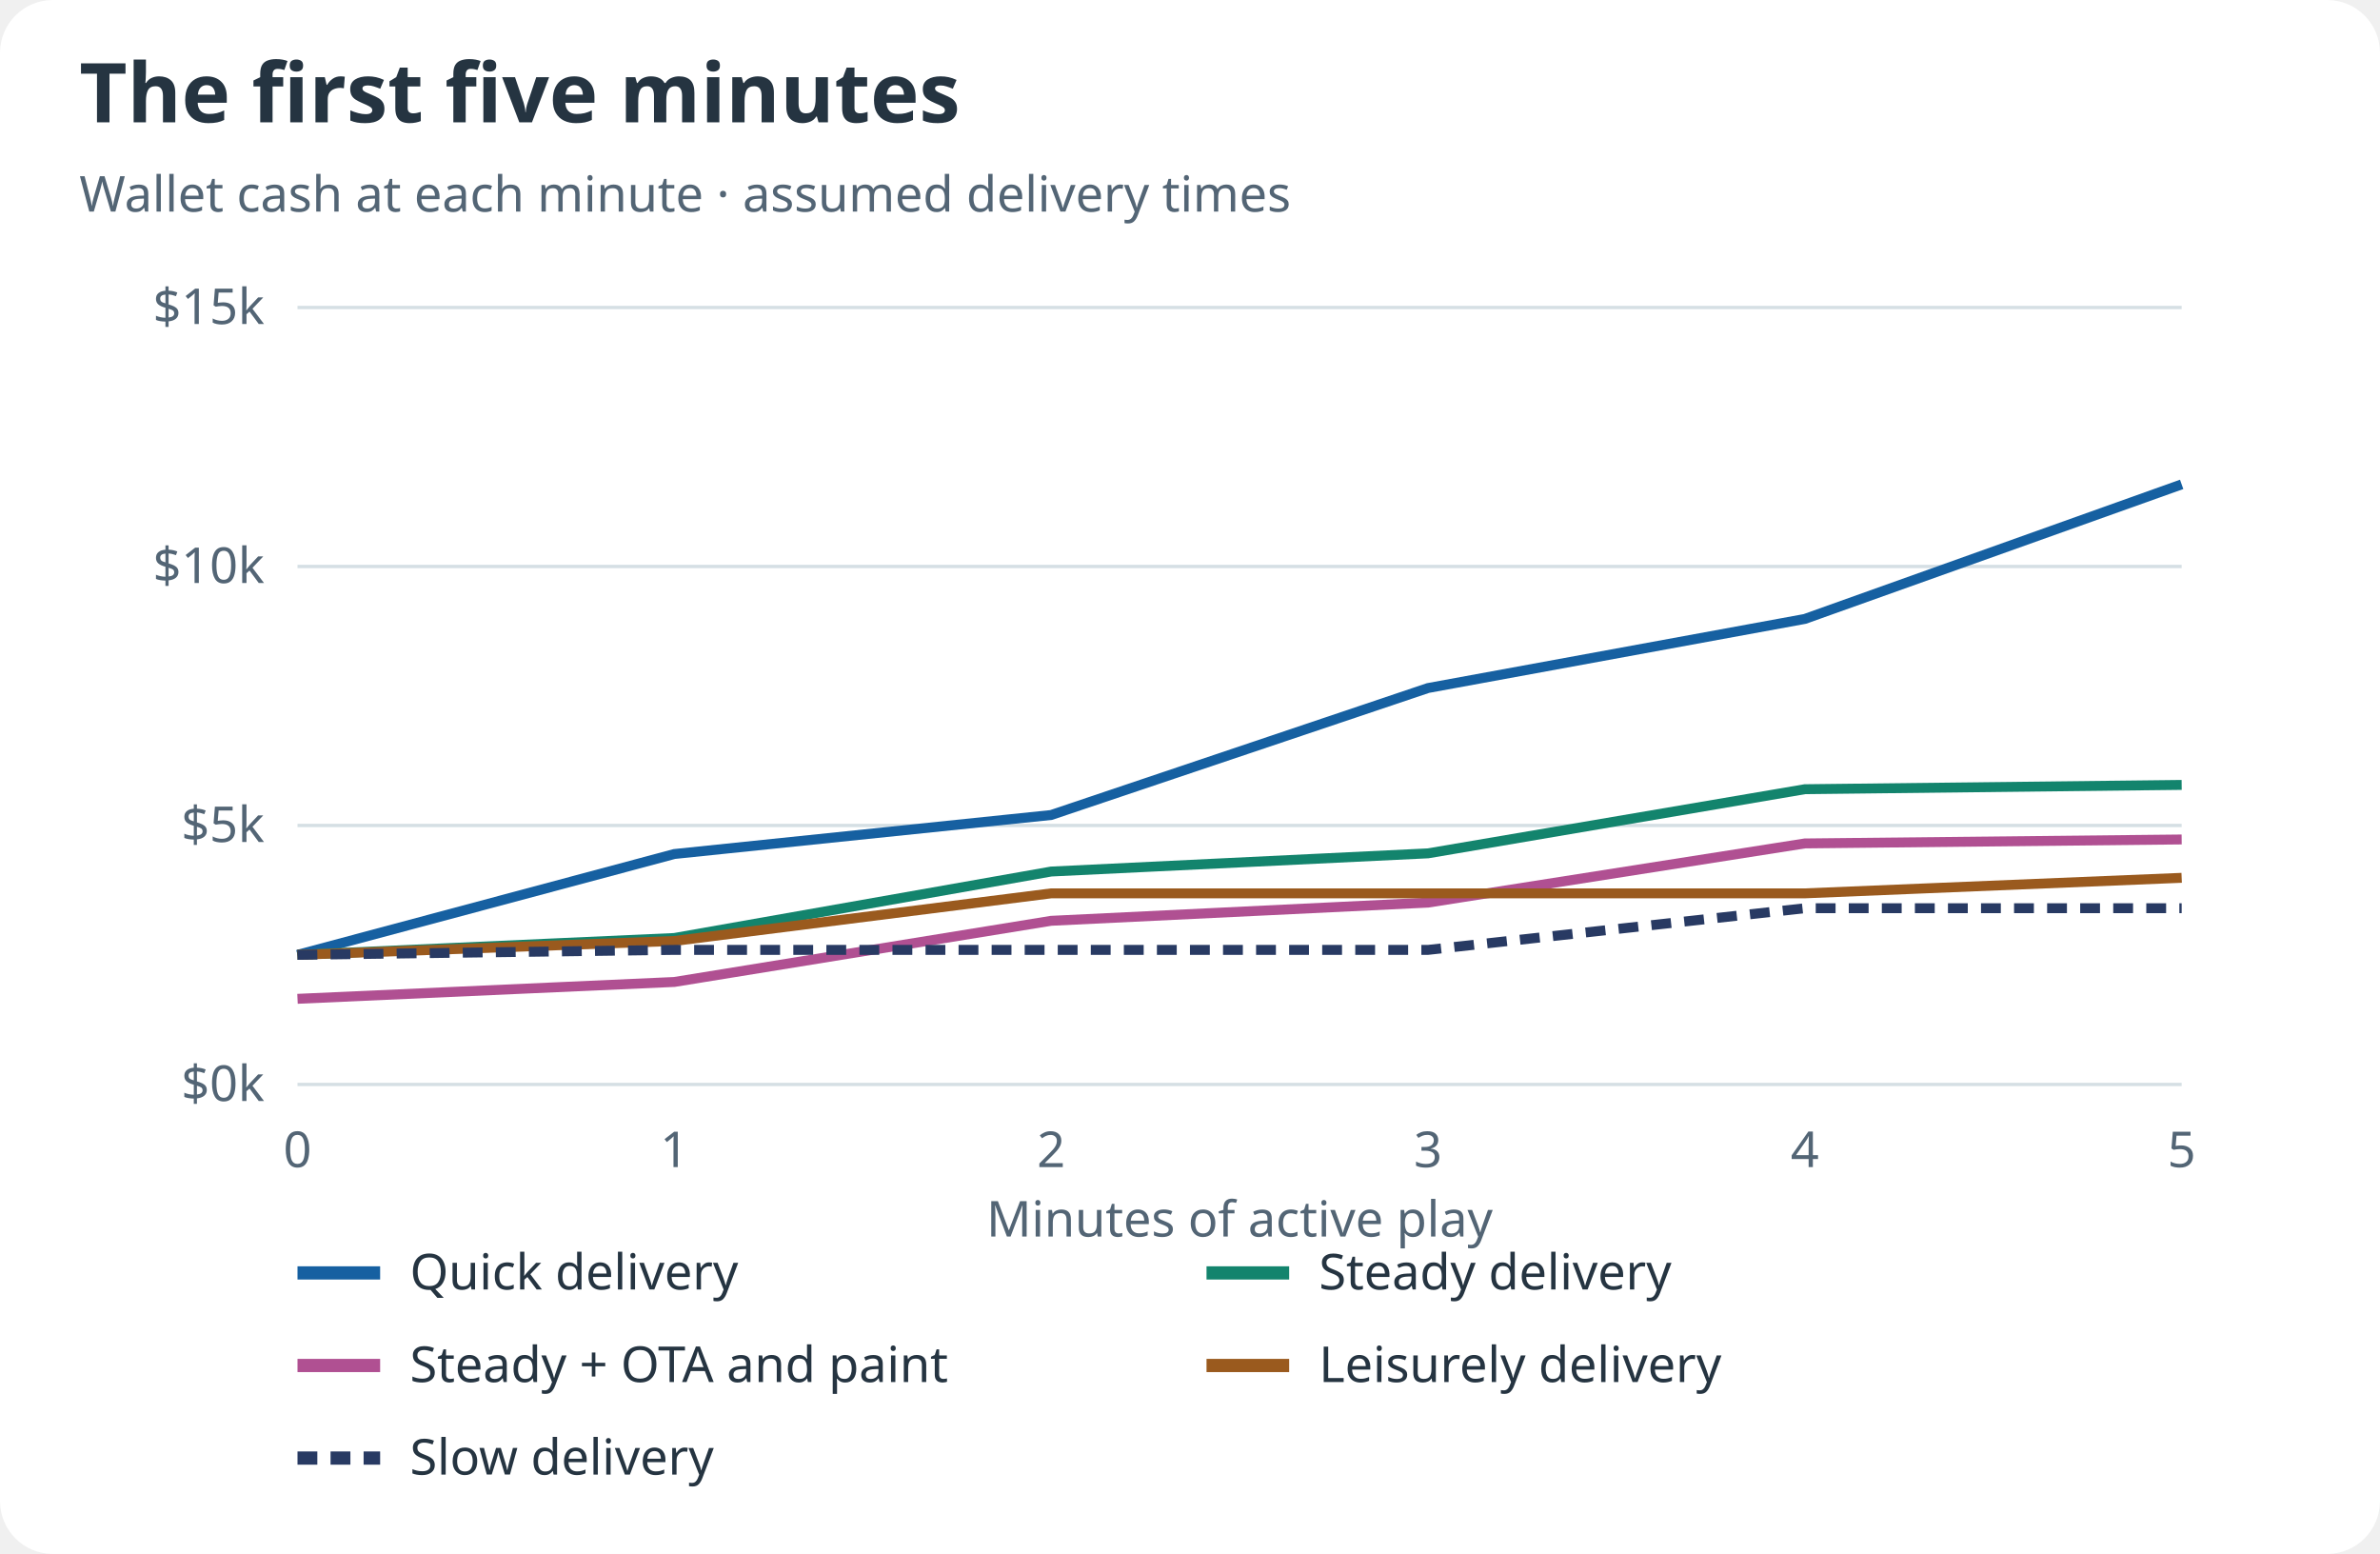
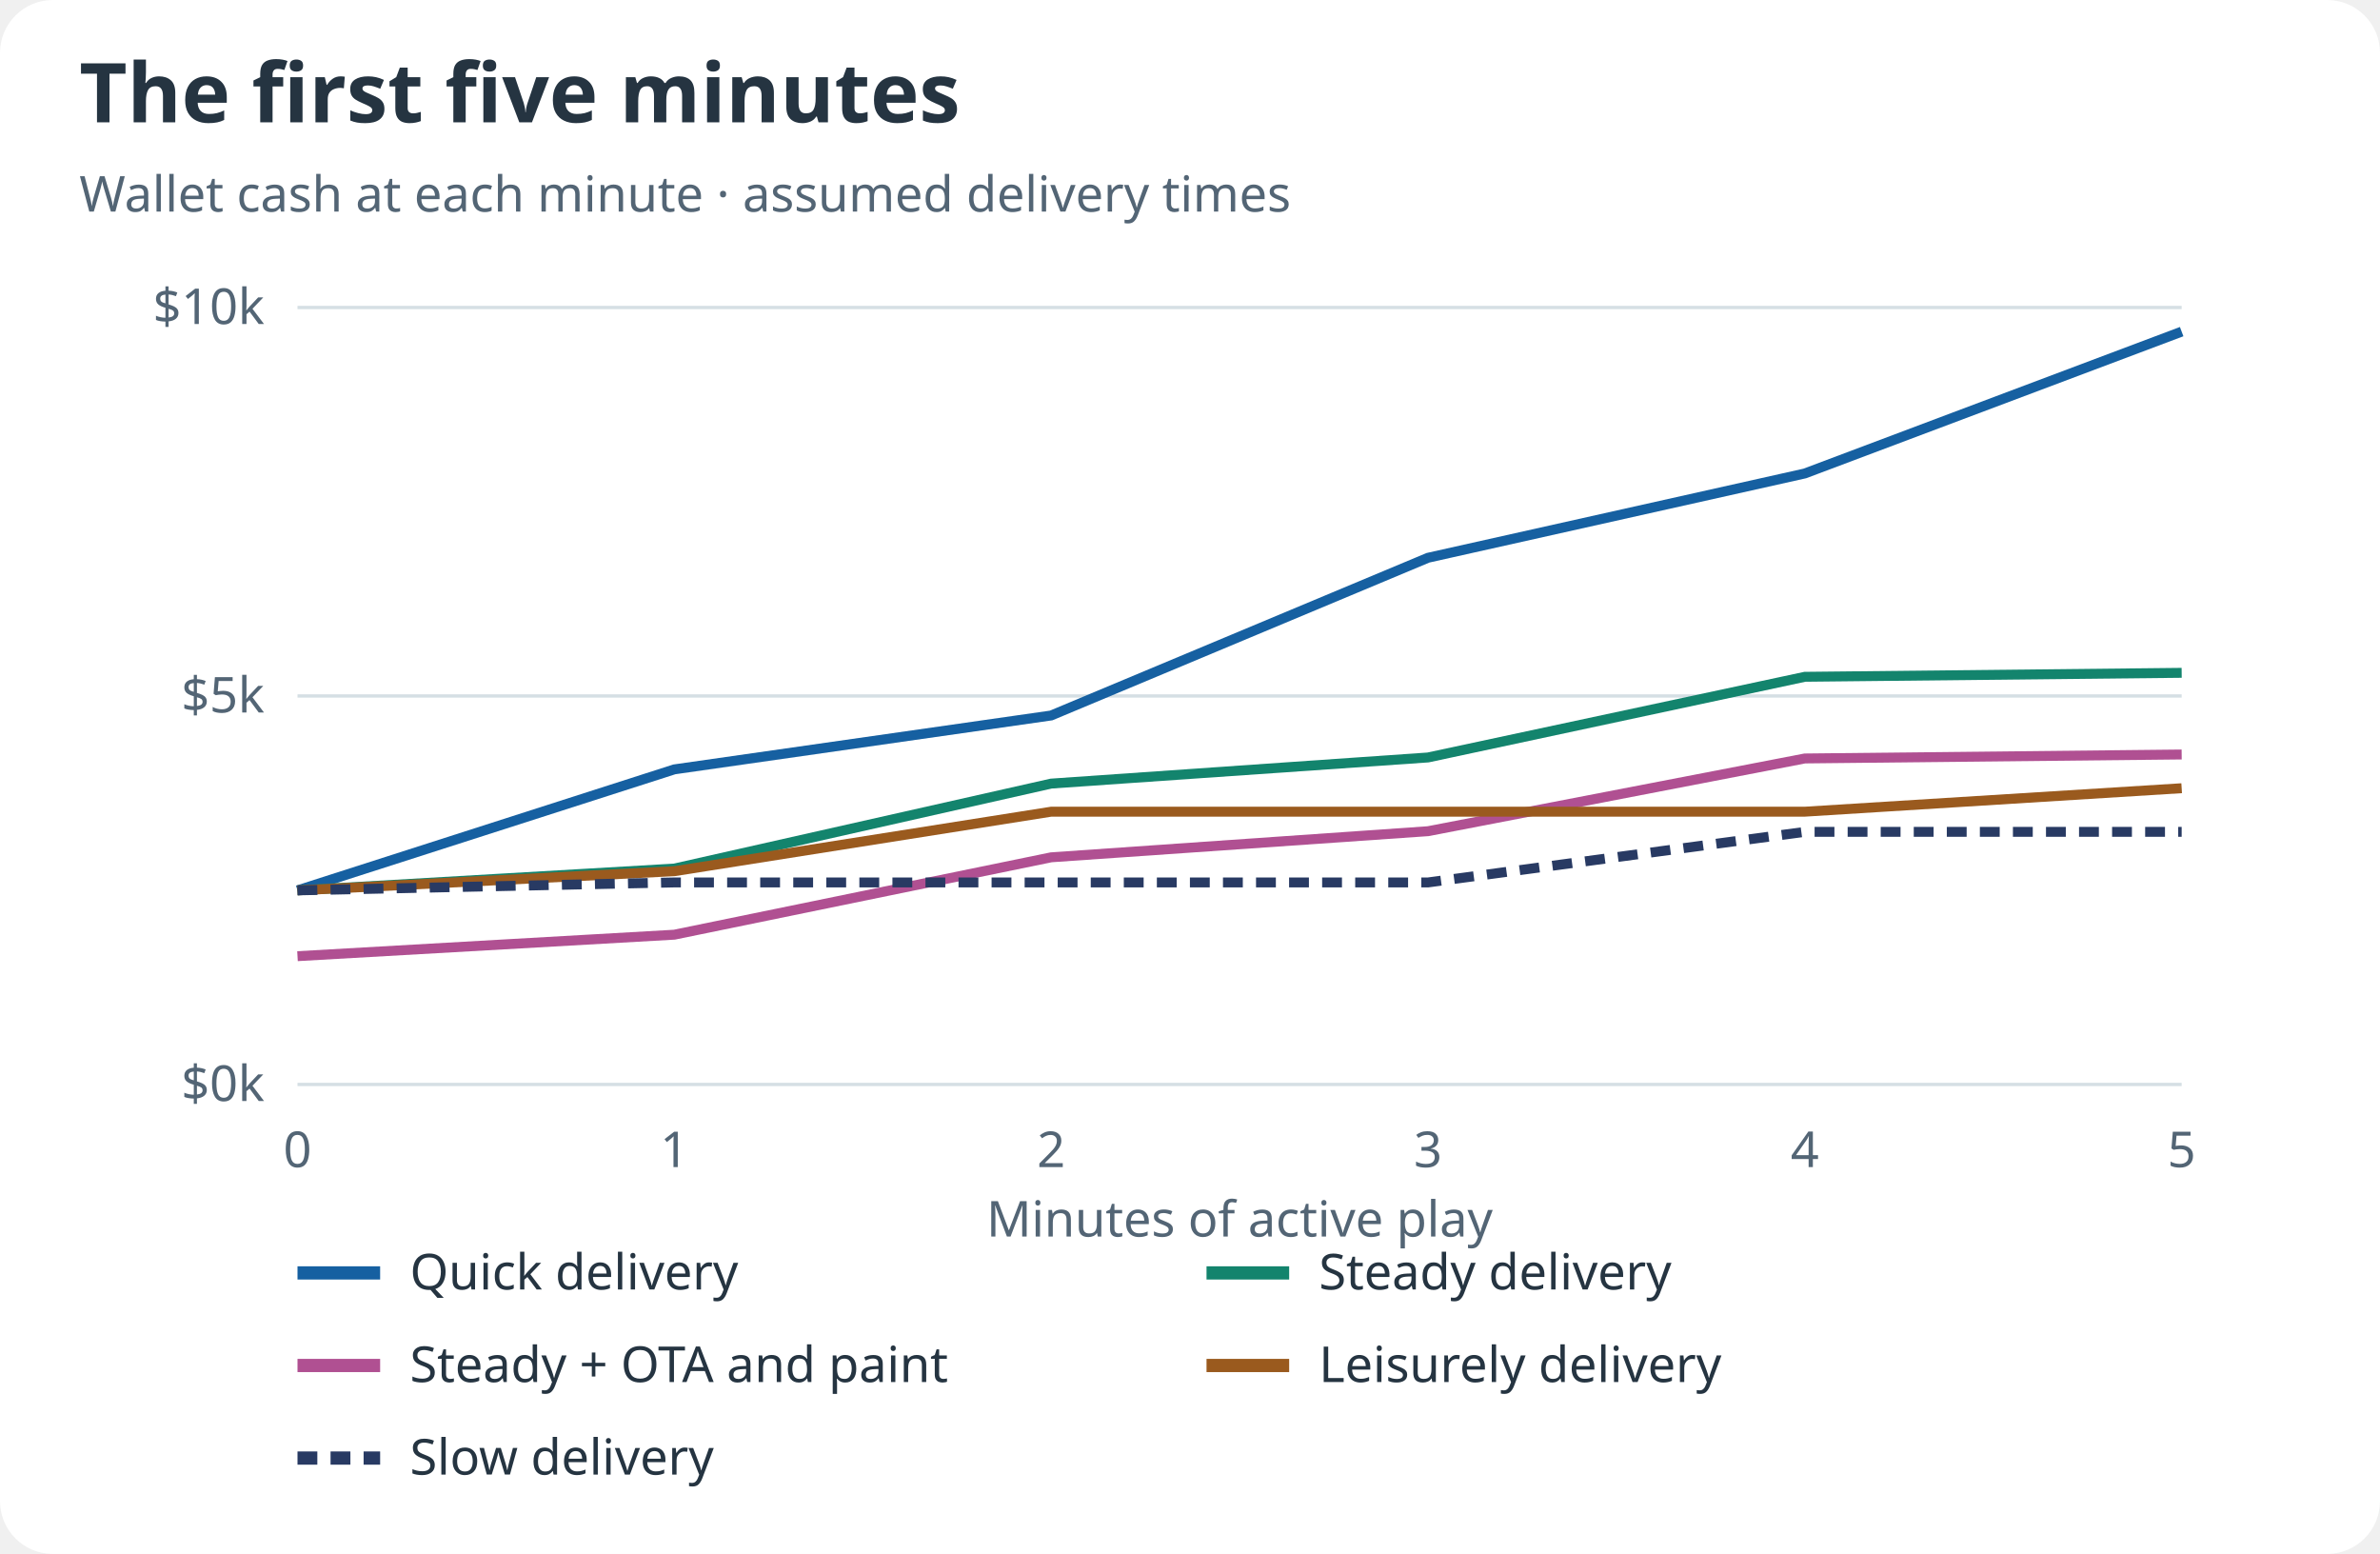
<svg xmlns="http://www.w3.org/2000/svg" viewBox="0 0 720 470" role="img" aria-labelledby="title description">
  <rect width="720" height="470" rx="16" fill="white" />
  <g font-family="system-ui,sans-serif" font-size="15" fill="#253441">
    <text x="24" y="37" font-size="25" font-weight="700">The first five minutes</text>
    <text x="24" y="64" fill="#536575">Wallet cash at each minute · assumed delivery times</text>
    <line x1="90" x2="660" y1="328" y2="328" stroke="#d5dfe4" />
    <text x="80" y="333" text-anchor="end" fill="#536575">$0k</text>
-     <line x1="90" x2="660" y1="249.667" y2="249.667" stroke="#d5dfe4" />
-     <text x="80" y="254.667" text-anchor="end" fill="#536575">$5k</text>
-     <line x1="90" x2="660" y1="171.333" y2="171.333" stroke="#d5dfe4" />
-     <text x="80" y="176.333" text-anchor="end" fill="#536575">$10k</text>
+     <line x1="90" x2="660" y1="210.5" y2="210.5" stroke="#d5dfe4" />
+     <text x="80" y="215.5" text-anchor="end" fill="#536575">$5k</text>
    <line x1="90" x2="660" y1="93" y2="93" stroke="#d5dfe4" />
-     <text x="80" y="98" text-anchor="end" fill="#536575">$15k</text>
-     <polyline fill="none" stroke="#1660a1" stroke-width="3" points="90,288.8 204,258.3 318,246.5 432,208.1 546,187.2 660,146.5" />
-     <polyline fill="none" stroke="#13846d" stroke-width="3" points="90,288.8 204,283.7 318,263.6 432,258.1 546,238.7 660,237.4" />
-     <polyline fill="none" stroke="#b05092" stroke-width="3" points="90,302.1 204,297.0 318,278.5 432,273.0 546,255.1 660,253.9" />
-     <polyline fill="none" stroke="#9a5a1e" stroke-width="3" points="90,288.8 204,284.6 318,270.2 432,270.2 546,270.2 660,265.5" />
-     <polyline fill="none" stroke="#283a63" stroke-width="3" stroke-dasharray="6 4" points="90,288.8 204,287.3 318,287.3 432,287.3 546,274.7 660,274.7" />
+     <text x="80" y="98" text-anchor="end" fill="#536575">$10k</text>
+     <polyline fill="none" stroke="#1660a1" stroke-width="3" points="90,269.3 204,232.7 318,216.4 432,168.7 546,143.2 660,100.3" />
+     <polyline fill="none" stroke="#13846d" stroke-width="3" points="90,269.3 204,262.7 318,237.0 432,229.1 546,204.7 660,203.5" />
+     <polyline fill="none" stroke="#b05092" stroke-width="3" points="90,289.2 204,282.7 318,259.3 432,251.4 546,229.4 660,228.2" />
+     <polyline fill="none" stroke="#9a5a1e" stroke-width="3" points="90,269.3 204,263.5 318,245.5 432,245.5 546,245.5 660,238.4" />
+     <polyline fill="none" stroke="#283a63" stroke-width="3" stroke-dasharray="6 4" points="90,269.3 204,266.9 318,266.9 432,266.9 546,251.6 660,251.6" />
    <text x="90" y="353" text-anchor="middle" fill="#536575">0</text>
    <text x="204" y="353" text-anchor="middle" fill="#536575">1</text>
    <text x="318" y="353" text-anchor="middle" fill="#536575">2</text>
    <text x="432" y="353" text-anchor="middle" fill="#536575">3</text>
    <text x="546" y="353" text-anchor="middle" fill="#536575">4</text>
    <text x="660" y="353" text-anchor="middle" fill="#536575">5</text>
    <text x="375" y="374" text-anchor="middle" fill="#536575">Minutes of active play</text>
    <line x1="90" x2="115" y1="385" y2="385" stroke="#1660a1" stroke-width="4" />
    <text x="124" y="390">Quick delivery</text>
    <line x1="365" x2="390" y1="385" y2="385" stroke="#13846d" stroke-width="4" />
    <text x="399" y="390">Steady delivery</text>
    <line x1="90" x2="115" y1="413" y2="413" stroke="#b05092" stroke-width="4" />
    <text x="124" y="418">Steady + OTA and paint</text>
    <line x1="365" x2="390" y1="413" y2="413" stroke="#9a5a1e" stroke-width="4" />
    <text x="399" y="418">Leisurely delivery</text>
    <line x1="90" x2="115" y1="441" y2="441" stroke="#283a63" stroke-width="4" stroke-dasharray="6 4" />
    <text x="124" y="446">Slow delivery</text>
  </g>
</svg>
